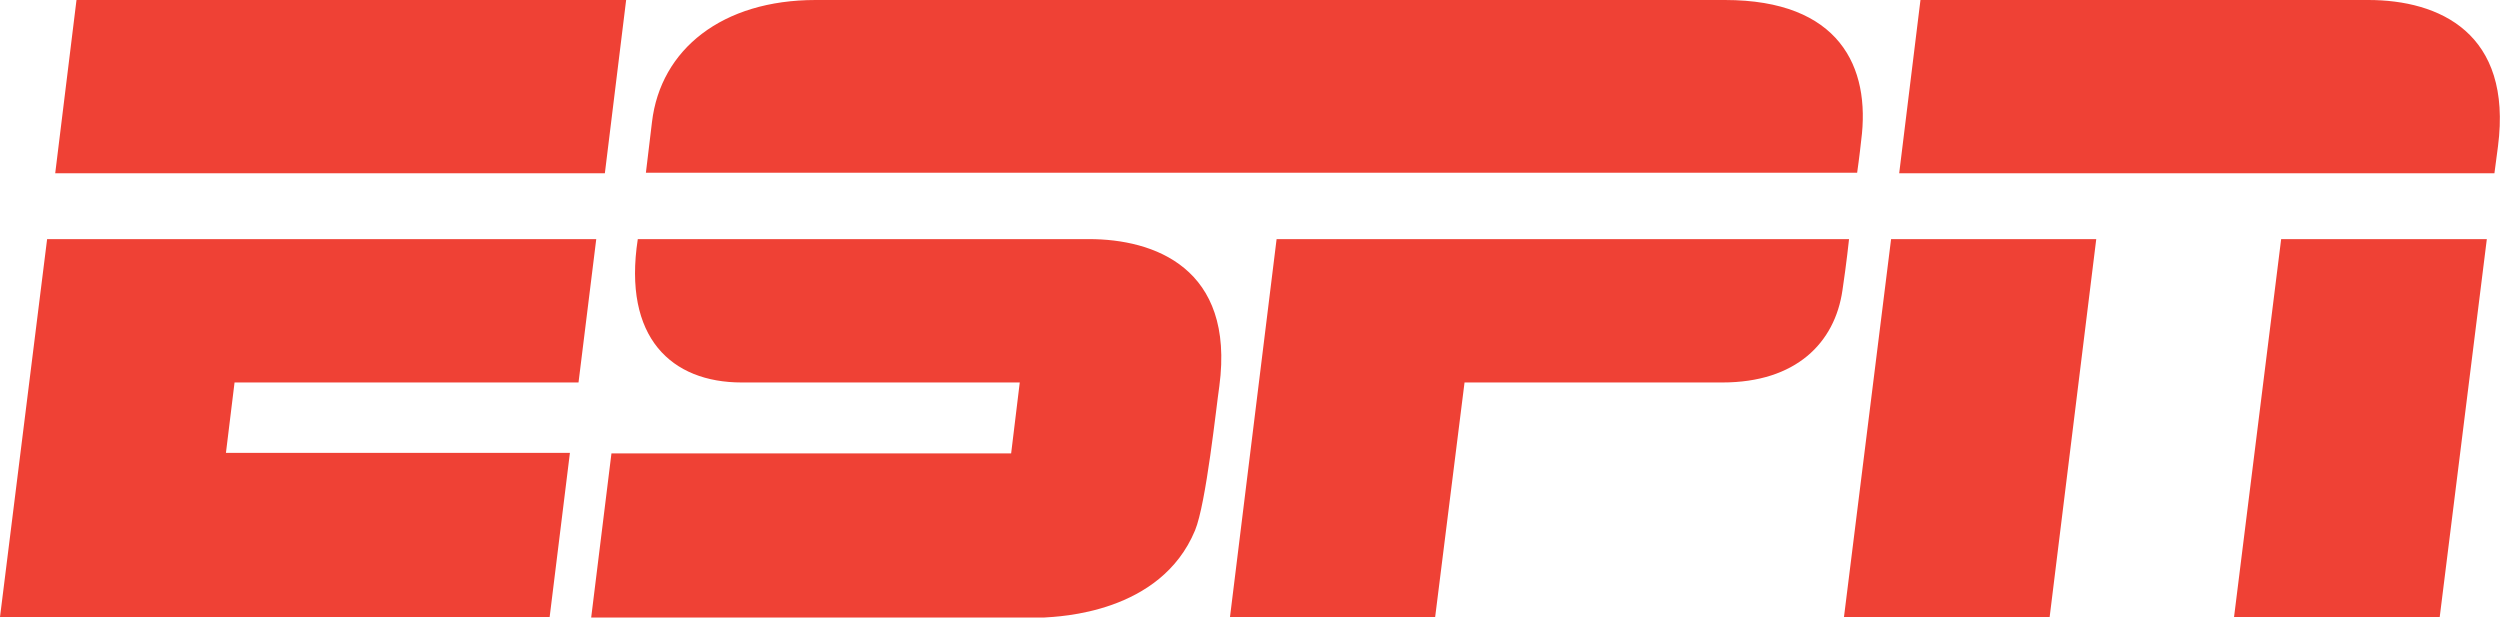
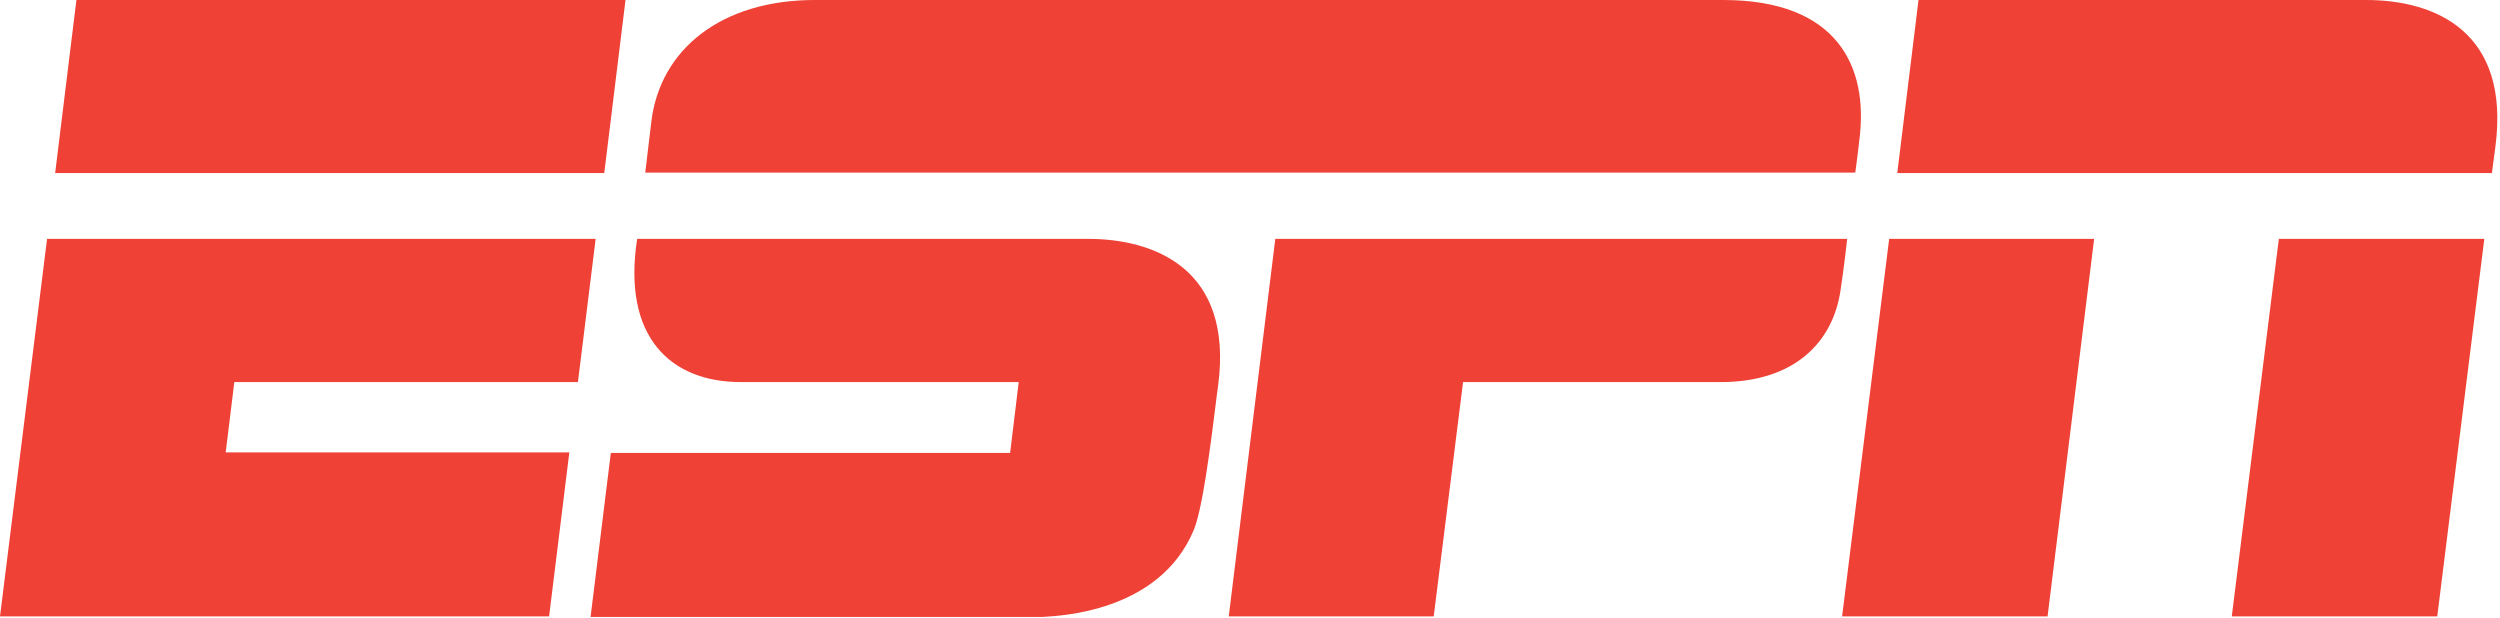
- <svg xmlns="http://www.w3.org/2000/svg" viewBox="0 0 493.5 121.9" fill="#ef4135">
-   <path d="M340.5 0H161c-18.4 0-30.6 9.7-32.3 24.1l-1.2 10h239.1s.5-3.5.8-6.4C369.3 13.2 363.1 0 340.5 0zM365 47.2s-.5 4.8-1.3 10.1c-1.5 10.4-9.2 18.2-23.7 18.2h-50.9l-5.8 46.3h-40.5l9.2-74.6h113zM15.1 0h108.5l-4.2 34.2H10.9zM9.3 47.2h108.4l-3.5 28.3H46.3l-1.7 13.9h67.9l-4 32.4H0zM379.1 0h88.4c14 0 28.5 6.5 25.6 28.9l-.7 5.3H374.9L379.1 0zm-5.8 47.2h40.5l-9.2 74.6H364zm77 0h40.6l-9.3 74.6H441zm-235.3 0h-89.1c-3 19.5 6.7 28.3 20.5 28.3h54.9l-1.7 14h-78.9l-4 32.4h89.4c2.9-.2 23-.8 29.8-17.2 2.2-5.3 4.2-24.5 4.8-28.5 3.1-23.4-13-29-25.7-29z" />
+ <svg xmlns="http://www.w3.org/2000/svg" width="100%" height="100%" viewBox="0 0 494 122" version="1.1" xml:space="preserve" style="fill-rule:evenodd;clip-rule:evenodd;stroke-linejoin:round;stroke-miterlimit:2;">
+   <path d="M340.5,0L161,0C142.6,0 130.4,9.7 128.7,24.1L127.5,34.1L366.6,34.1C366.6,34.1 367.1,30.6 367.4,27.7C369.3,13.2 363.1,0 340.5,0ZM365,47.2C365,47.2 364.5,52 363.7,57.3C362.2,67.7 354.5,75.5 340,75.5L289.1,75.5L283.3,121.8L242.8,121.8L252,47.2L365,47.2ZM15.1,0L123.6,0L119.4,34.2L10.9,34.2L15.1,0ZM9.3,47.2L117.7,47.2L114.2,75.5L46.3,75.5L44.6,89.4L112.5,89.4L108.5,121.8L0,121.8L9.3,47.2ZM379.1,0L467.5,0C481.5,0 496,6.5 493.1,28.9L492.4,34.2L374.9,34.2L379.1,0ZM373.3,47.2L413.8,47.2L404.6,121.8L364,121.8L373.3,47.2ZM450.3,47.2L490.9,47.2L481.6,121.8L441,121.8L450.3,47.2ZM215,47.2L125.9,47.2C122.9,66.7 132.6,75.5 146.4,75.5L201.3,75.5L199.6,89.5L120.7,89.5L116.7,121.9L206.1,121.9C209,121.7 229.1,121.1 235.9,104.7C238.1,99.4 240.1,80.2 240.7,76.2C243.8,52.8 227.7,47.2 215,47.2Z" style="fill:rgb(239,65,53);fill-rule:nonzero;" />
</svg>
